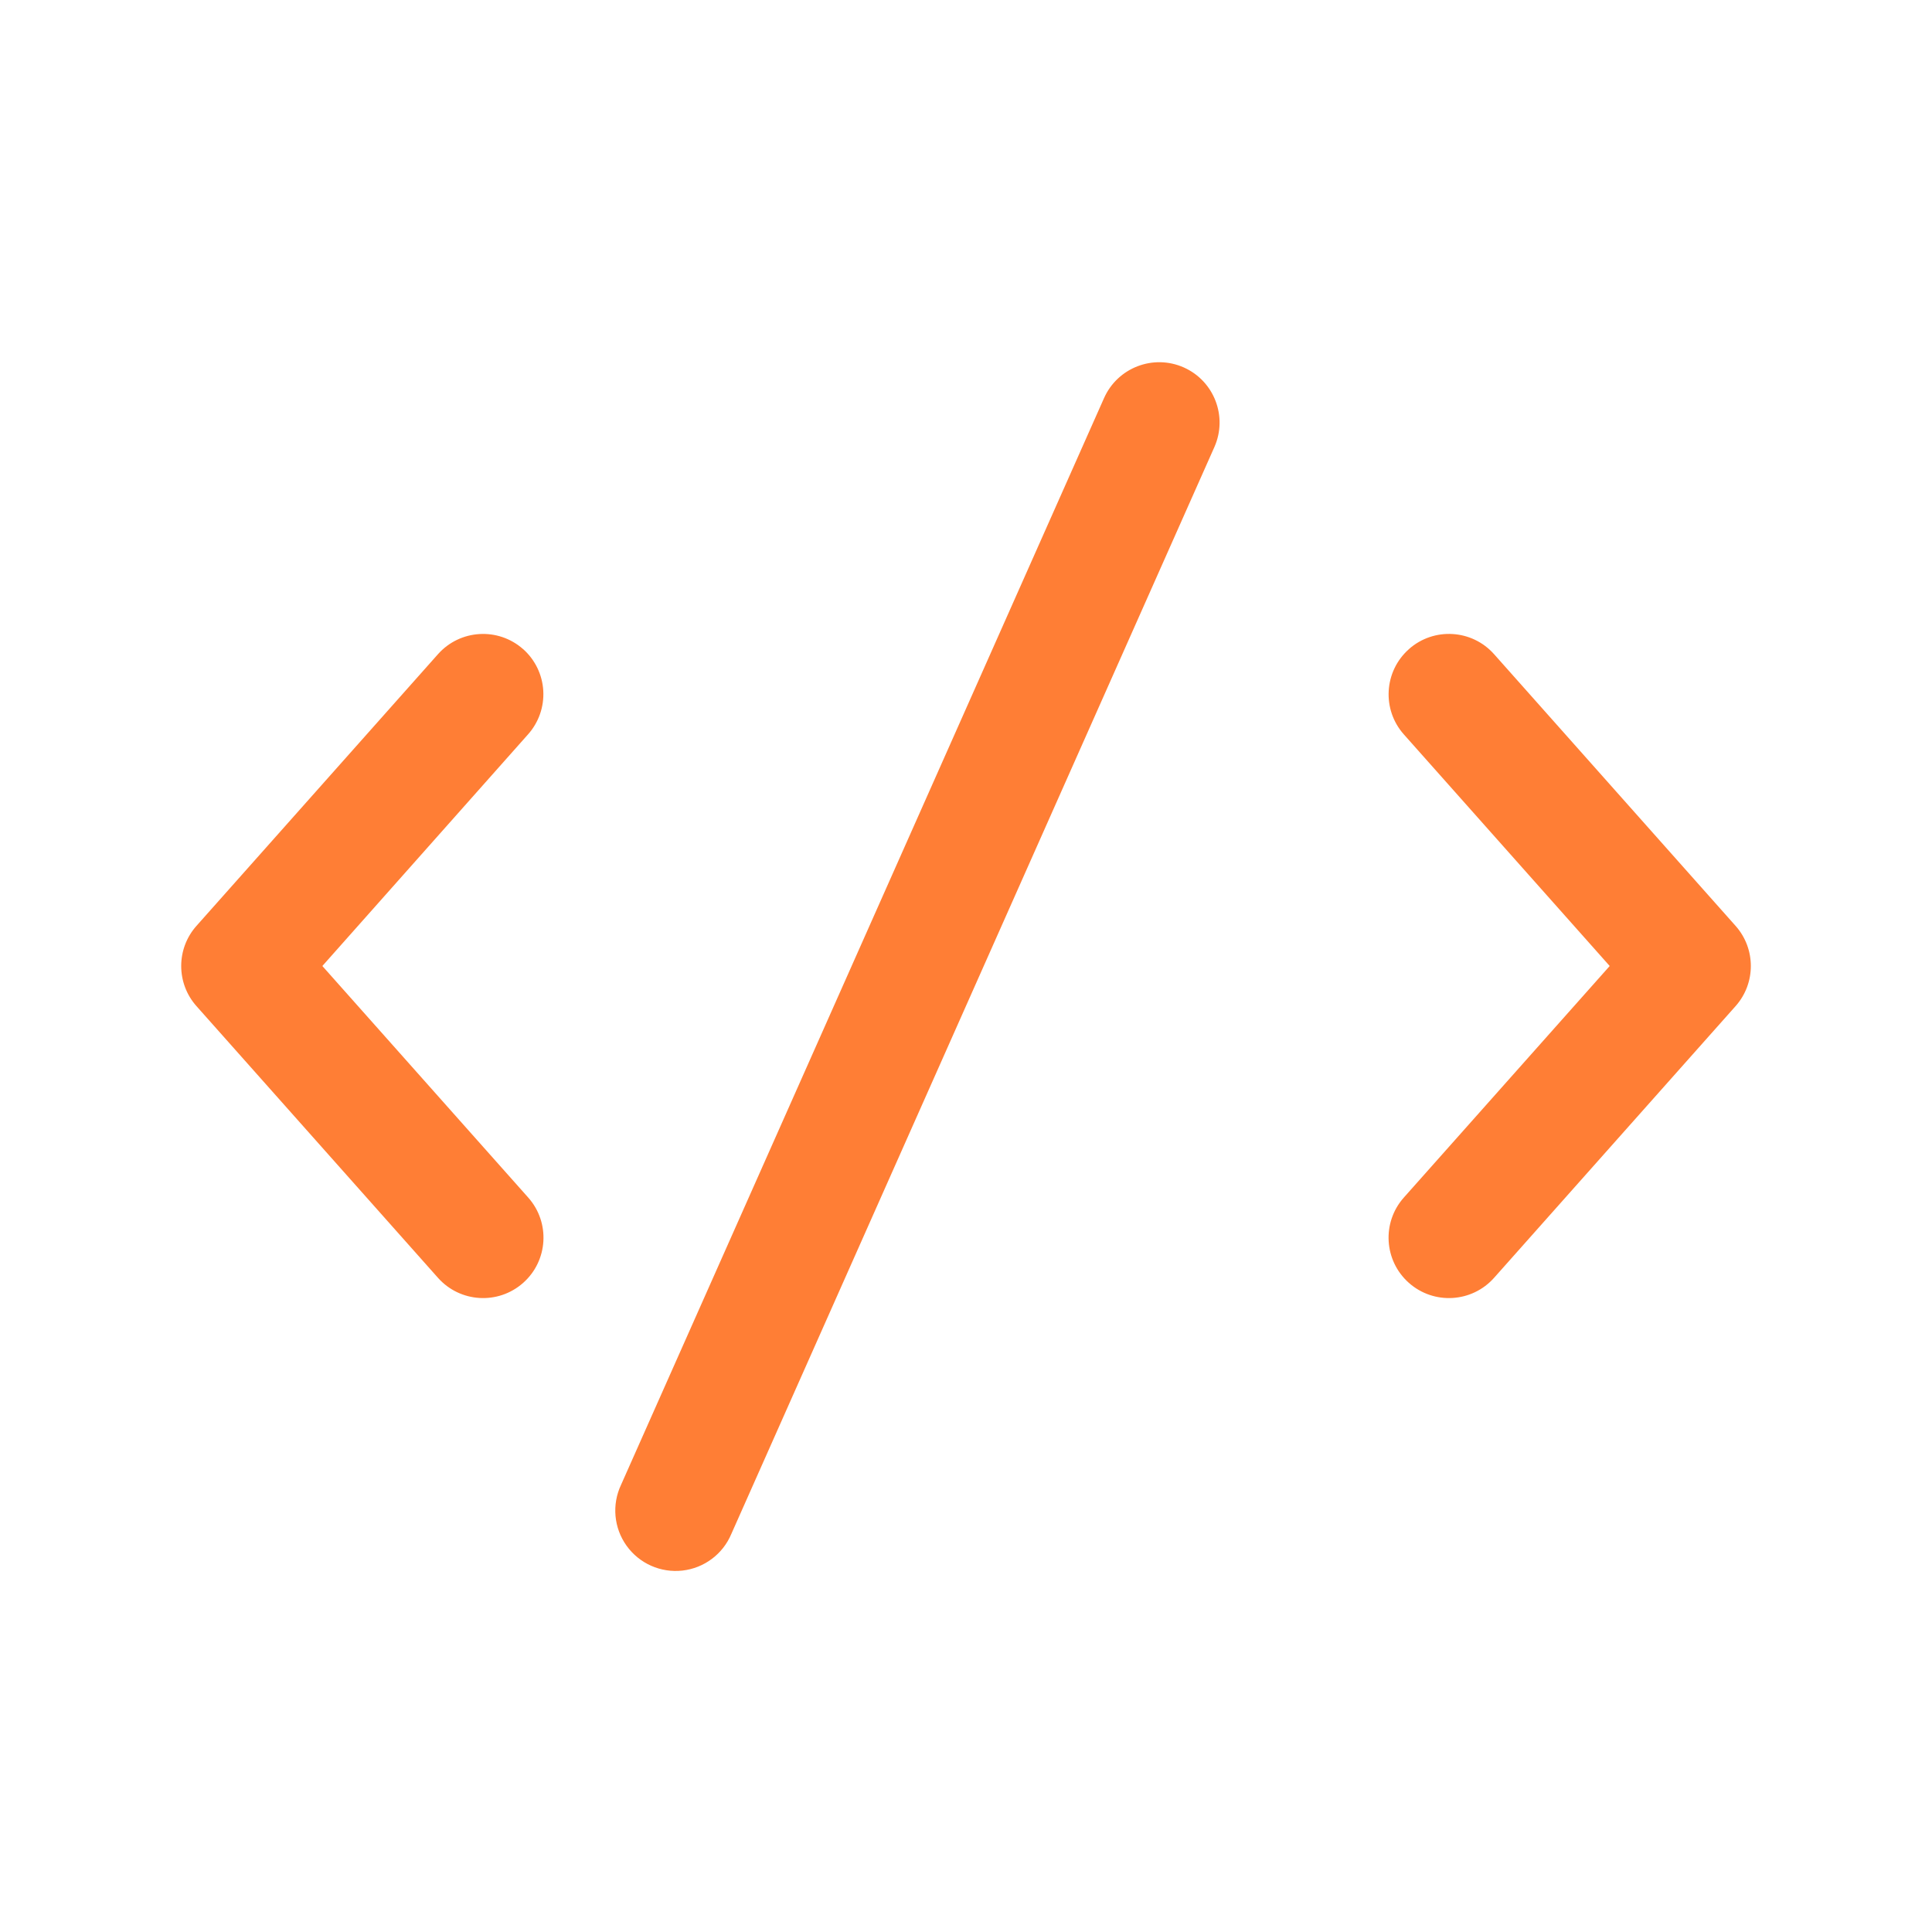
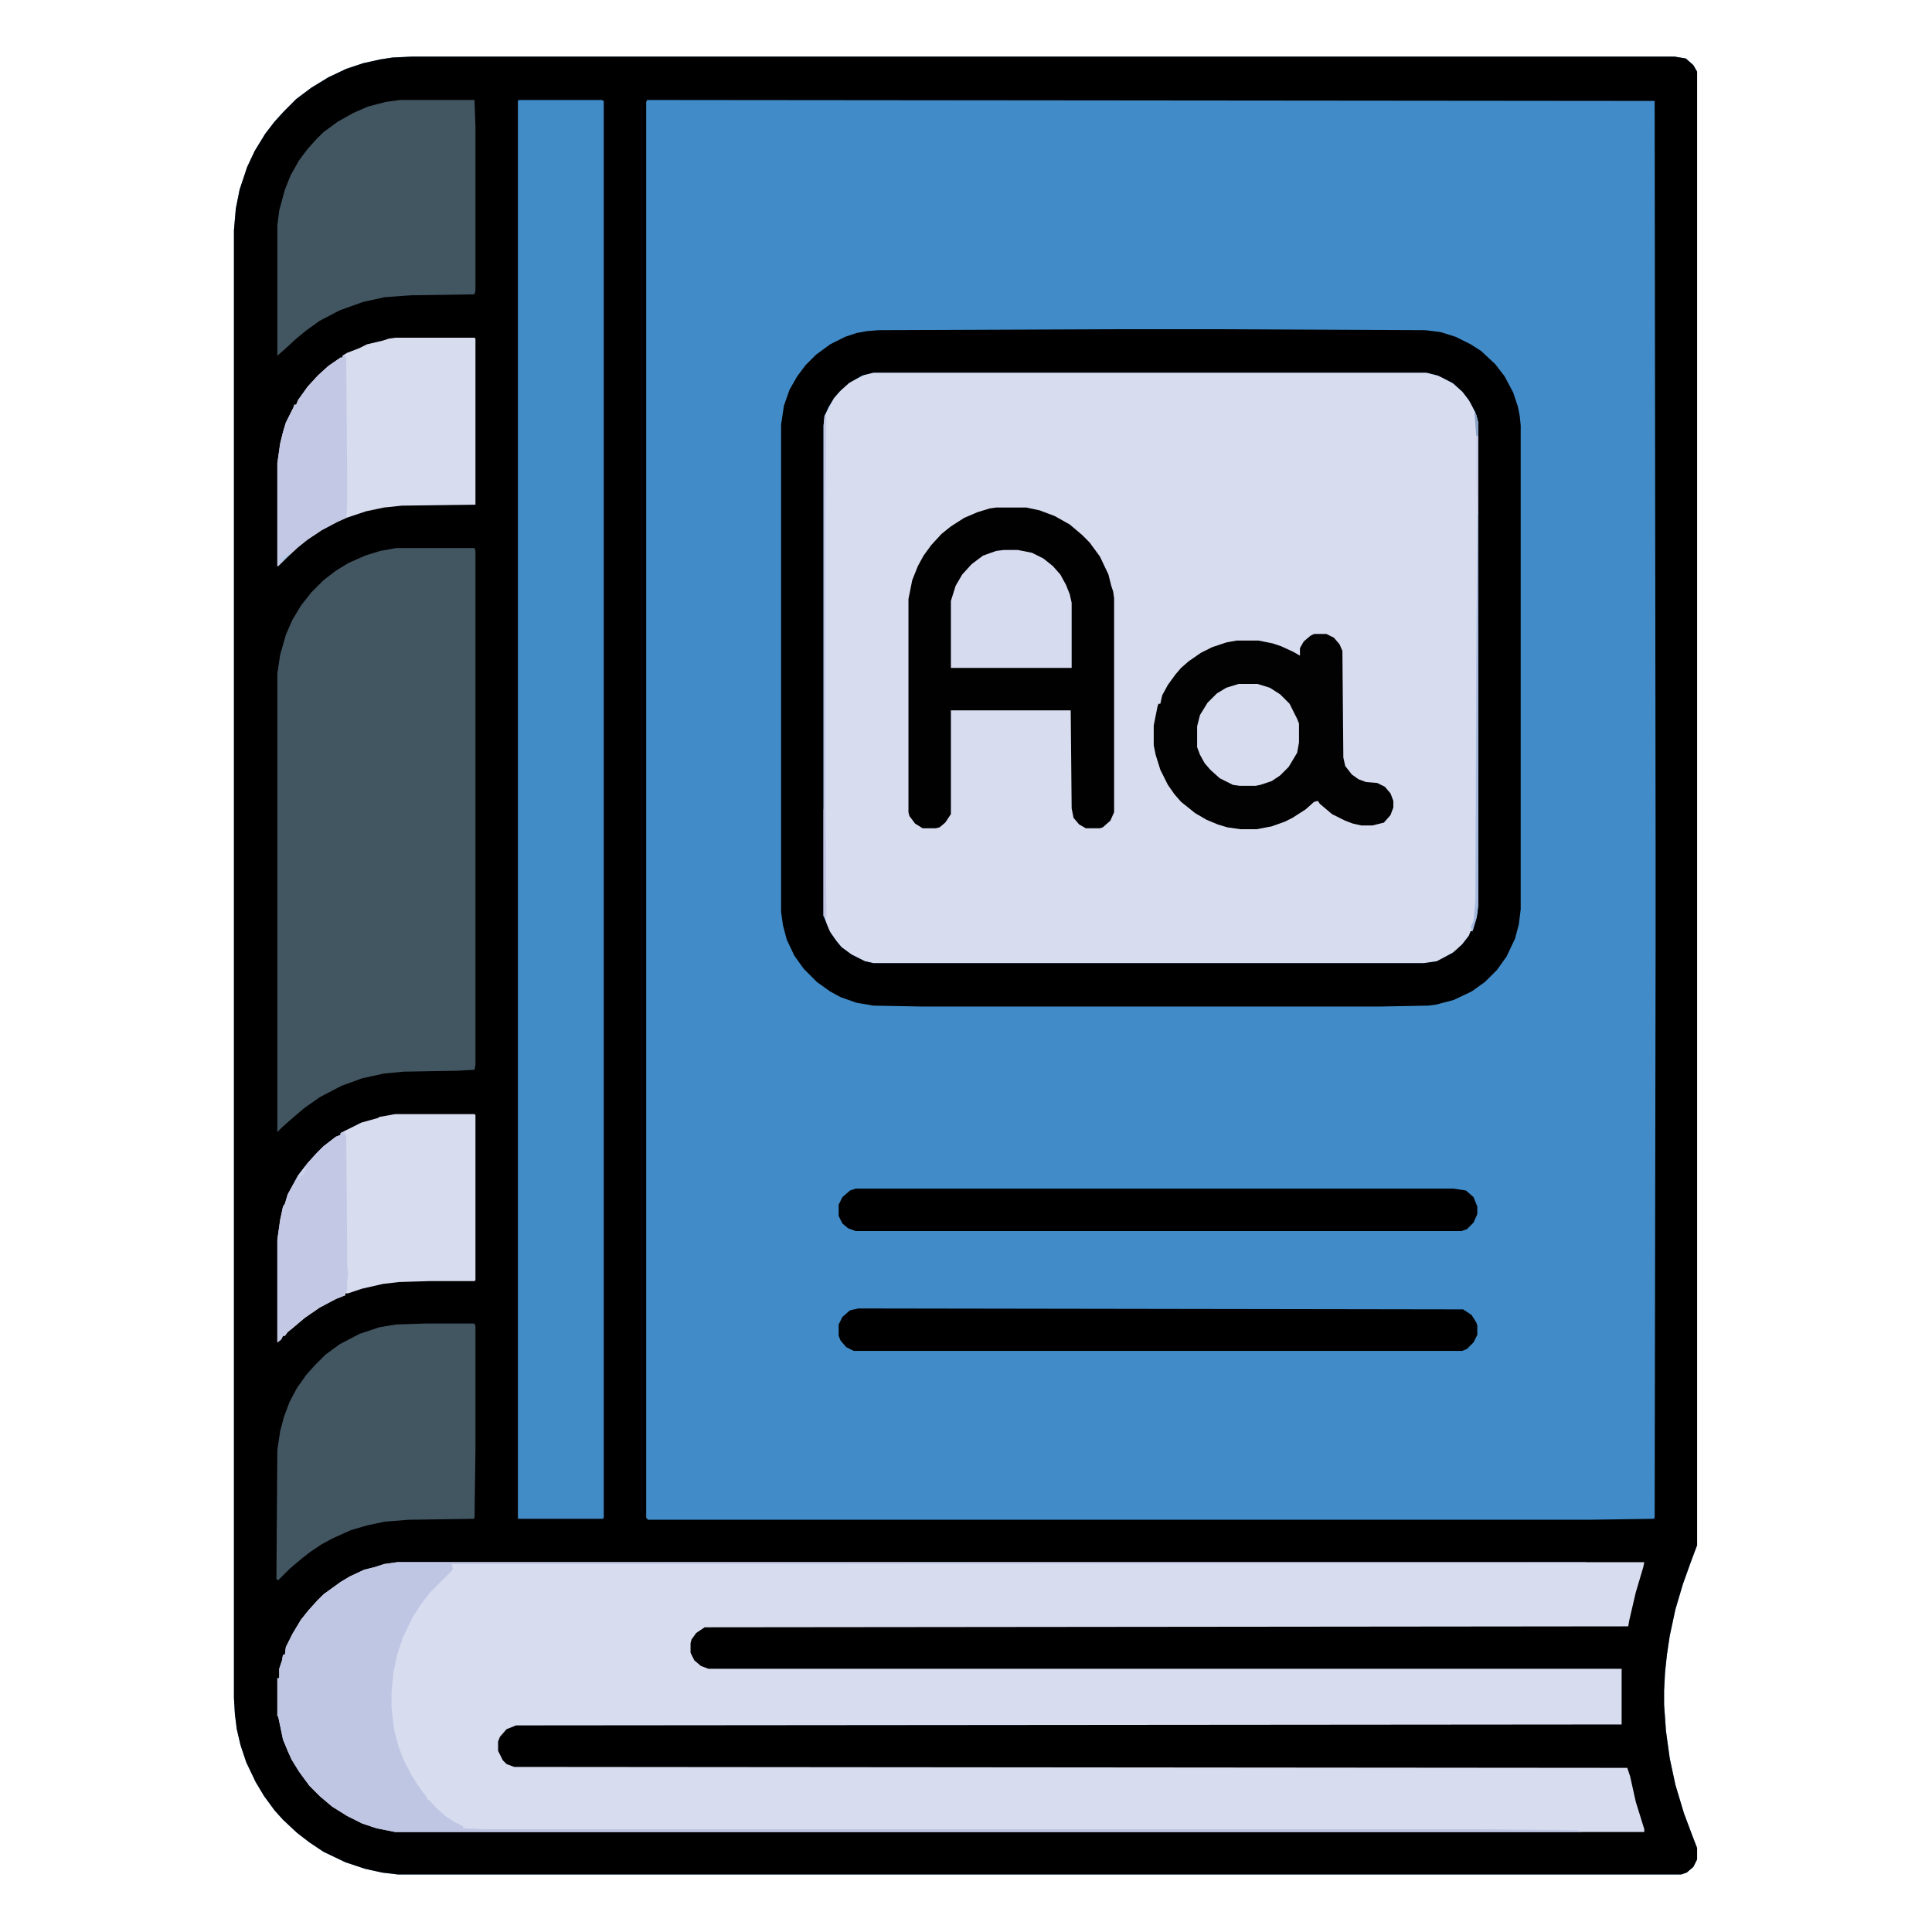
- <svg xmlns="http://www.w3.org/2000/svg" width="40" height="40" fill="none" viewBox="0 0 40 40">
-   <path fill="#FF7E35" d="M24.508 7.607a1.25 1.25 0 0 1 .634 1.65l-10 22.5a1.25 1.25 0 1 1-2.284-1.015l10-22.5a1.251 1.251 0 0 1 1.65-.635ZM10.832 13.44a1.249 1.249 0 0 1 .1 1.765L6.674 20l4.263 4.795a1.25 1.25 0 1 1-1.87 1.66l-5-5.625a1.25 1.25 0 0 1 0-1.66l5-5.625a1.25 1.25 0 0 1 1.764-.105Zm18.337 0a1.25 1.25 0 0 1 1.765.105l5 5.625a1.25 1.25 0 0 1 0 1.66l-5 5.625a1.25 1.25 0 1 1-1.87-1.66L33.327 20l-4.262-4.795a1.25 1.25 0 0 1 .105-1.765Z" />
+ <svg xmlns="http://www.w3.org/2000/svg" version="1.1" viewBox="0 0 2048 2048" width="512" height="512">
+   <path transform="translate(437,60)" d="m0 0h1338l12 2 8 7 4 7v1562l-6 16-9 25-8 27-6 28-3 20-2 19-1 19v15l2 28 4 29 6 28 9 30 9 24 5 13v12l-4 8-7 6-6 2h-1360l-17-2-18-4-21-7-23-11-15-10-13-10-15-14-9-10-11-15-9-15-10-21-6-18-4-17-2-16-1-17v-1556l2-23 4-20 8-24 8-17 11-18 10-13 10-11 13-13 16-12 18-11 19-9 18-6 18-4 13-2z" fill="#418CC8" />
+   <path transform="translate(437,60)" d="m0 0h1338l12 2 8 7 4 7v1562l-6 16-9 25-8 27-6 28-3 20-2 19-1 19v15l2 28 4 29 6 28 9 30 9 24 5 13v12l-4 8-7 6-6 2h-1360l-17-2-18-4-21-7-23-11-15-10-13-10-15-14-9-10-11-15-9-15-10-21-6-18-4-17-2-16-1-17v-1556l2-23 4-20 8-24 8-17 11-18 10-13 10-11 13-13 16-12 18-11 19-9 18-6 18-4 13-2zm249 46-1 2v1501l2 2h997l69-1 1-1 1-604v-110l-1-788z" fill="#010001" />
+   <path transform="translate(926,395)" d="m0 0h586l15 4 14 8 10 9 8 11 6 13 2 8v512l-2 14-4 13h-2l-2 5-7 9-7 7-14 8-6 3-14 2h-583l-9-2-16-8-9-7-8-10-6-9-4-13-1-1v-520l1-10 5-10 5-9 9-10 8-7 16-8z" fill="#D8DCEF" />
+   <path transform="translate(421,1656)" d="m0 0h1322l-1 5-8 27-7 30-1 6-979 1-9 6-5 7-1 4v10l4 8 7 6 8 3h968v59l-1172 1-10 4-7 8-2 5v10l5 10 4 4 8 3 1180 1 3 9 6 27 9 29v3h-1324l-20-4-15-5-16-8-16-10-13-11-11-11-11-15-8-13-4-9-5-12-5-24-1-1v-40h2v-10l3-9 1-6h2l1-8 7-14 9-15 8-10 9-10 7-7 18-13 10-6 15-7 12-3 9-3z" fill="#D7DCEF" />
+   <path transform="translate(550,106)" d="m0 0h88l2 1v1502l-1 1h-90v-1503z" fill="#418BC7" />
+   <path transform="translate(1176,349)" d="m0 0h115l220 1 16 2 16 5 16 8 11 7 15 14 10 13 9 17 5 15 2 10 1 10v513l-2 16-4 15-9 19-10 14-13 13-14 10-19 9-19 5-8 1-53 1h-482l-53-1-18-3-17-6-11-6-14-10-14-14-10-14-8-17-4-15-2-14v-517l3-20 6-17 8-14 9-12 11-11 15-11 16-8 12-4 11-2 12-1zm-250 46-12 3-14 8-10 9-6 7-6 10-4 9-1 10v520l4 10 3 7 7 10 5 6 11 8 14 7 9 2h583l14-2 17-9 10-9 7-9 2-5h2l5-17 1-10v-512l-3-11-7-13-7-9-10-9-16-8-12-3z" fill="#010001" />
+   <path transform="translate(420,581)" d="m0 0h83l1 3v545l-1 5-18 1-57 1-21 2-23 5-22 8-23 12-17 12-14 12-9 8-5 5v-486l3-20 6-21 7-16 9-15 11-14 13-13 13-10 13-8 18-8 16-5z" fill="#425661" />
+   <path transform="translate(1056,538)" d="m0 0h32l14 3 16 6 16 9 13 11 8 8 11 15 9 19 3 12 2 6 1 7v227l-4 9-8 7-3 1h-15l-7-4-6-7-2-10-1-104h-127v110l-6 9-6 5-4 1h-14l-8-5-6-8-1-4v-226l4-20 6-15 6-11 8-11 11-12 10-8 14-9 14-6 13-4z" fill="#020102" />
+   <path transform="translate(451,1403)" d="m0 0h52l1 3v131l-1 72-1 1-69 1-25 2-19 4-17 5-20 9-11 6-12 8-9 7-13 11-12 12-2-1 1-137 3-20 4-15 6-16 8-15 10-14 9-10 11-11 15-11 21-11 21-7 18-3z" fill="#425661" />
+   <path transform="translate(424,106)" d="m0 0h79l1 28v174l-1 4-67 1-28 2-23 5-25 9-21 11-14 10-11 9-13 12-7 6v-138l2-16 6-22 6-15 9-16 9-12 9-10 8-8 15-11 16-9 16-7 19-5z" fill="#425661" />
+   <path transform="translate(1393,672)" d="m0 0h13l8 4 6 7 3 7 1 113 2 9 7 9 7 5 8 3 12 1 8 4 6 7 3 8v7l-3 8-7 8-12 3h-12l-9-2-8-3-14-7-13-11-2-3-4 1-9 8-14 9-8 4-14 5-16 3h-17l-14-2-10-3-12-5-12-7-15-12-7-8-7-10-8-16-5-16-2-10v-21l4-20 1-3h2l2-9 6-11 8-11 6-7 8-7 13-9 12-6 15-5 11-2h23l15 3 9 3 13 6 7 4v-8l4-7 7-6z" fill="#020203" />
+   <path transform="translate(421,1656)" d="m0 0h1260v1l-1202 1 1 6-24 24-10 13-9 14-10 21-6 18-4 19-2 21v16l3 25 5 18 5 13 9 17 7 11 9 12v2h2l7 8 10 9 9 6 10 5v2l21 1h1054l103 1 8 1v1h-1258l-20-4-15-5-16-8-16-10-13-11-11-11-11-15-8-13-4-9-5-12-5-24-1-1v-40h2v-10l3-9 1-6h2l1-8 7-14 9-15 8-10 9-10 7-7 18-13 10-6 15-7 12-3 9-3z" fill="#BFC6E3" />
+   <path transform="translate(419,358)" d="m0 0h84l1 1v176l-78 1-19 2-19 4-21 7-9 4-17 9-15 10-10 8-12 11-9 9h-1v-109l3-21 3-12 3-10 8-16 1-3h2l2-5 10-14 11-12 11-10 13-9h2v-2l5-3 13-5 8-4 17-4 6-2z" fill="#D7DCEF" />
+   <path transform="translate(419,1181)" d="m0 0h84l1 1v175l-1 1h-47l-33 1-17 2-22 5-15 5h-3v2l-10 4-17 9-16 11-13 11-5 4-3 4h-2l-2 4-4 3v-109l3-21 3-14 2-3 3-10 11-20 10-13 9-10 8-8 13-10 5-2v-2l22-11 18-5 1-1z" fill="#D8DCEF" />
+   <path transform="translate(907,1260)" d="m0 0h634l13 2 8 7 4 10v8l-4 9-7 7-6 2h-642l-8-3-6-5-4-8v-12l4-8 8-7z" fill="#010001" />
+   <path transform="translate(910,1387)" d="m0 0 641 1 9 6 5 8 1 3v10l-4 8-7 7-5 2h-645l-8-4-6-7-2-5v-12l4-8 8-7z" fill="#010001" />
+   <path transform="translate(1064,583)" d="m0 0h15l15 3 12 6 10 8 8 9 6 11 4 10 2 9v69h-128v-71l5-16 7-12 10-11 12-9 14-5z" fill="#D7DBEF" />
+   <path transform="translate(364,1200)" d="m0 0 2 1-1 2h2l1 121v17l1 9-1 10v7l-1 3-3 1 2 2-10 4-17 9-16 11-13 11-5 4-3 4h-2l-2 4-4 3v-109l3-21 3-14 2-3 3-10 11-20 10-13 9-10 8-8 13-10 5-2v-2z" fill="#C3C8E4" />
+   <path transform="translate(363,377)" d="m0 0h3l1 3 1 126v29l-1 14-9 4-17 9-15 10-10 8-12 11-9 9h-1v-109l3-21 3-12 3-10 8-16 1-3h2l2-5 10-14 11-12 11-10 13-9h2z" fill="#C3C8E4" />
+   <path transform="translate(1313,725)" d="m0 0h20l13 4 11 7 10 10 8 16 2 5v20l-2 11-9 15-9 9-9 6-12 4-5 1h-17l-7-1-14-7-10-9-6-7-5-9-3-8v-22l3-12 8-13 10-10 10-6z" fill="#D8DCEF" />
+   <path transform="translate(875,439)" d="m0 0 1 4-1 114v301l1 114-3-1v-520l1-10z" fill="#C2C8E4" />
+   <path transform="translate(1566,545)" d="m0 0h1v415l-2 14-4 13-2-4 3-7 2-21 1-264z" fill="#A3B9DE" />
+   <path transform="translate(873,858)" d="m0 0h2l1 114-3-1z" fill="#C0C6E2" />
+   <path transform="translate(1563,437)" d="m0 0 2 3 2 8v97h-1l-1-40v-43z" fill="#C4C9E5" />
+   <path transform="translate(1563,437)" d="m0 0 2 3 2 8v14h-2z" fill="#88A3C4" />
+   <path transform="translate(323,1237)" d="m0 0h2l-2 6-2 3h-2l-1 3-3 1 2-5z" fill="#CBD4EB" />
+   <path transform="translate(306,585)" d="m0 0h2l-2 4-6 6h-3v-2l6-5h2z" fill="#B4C9E6" />
</svg>
